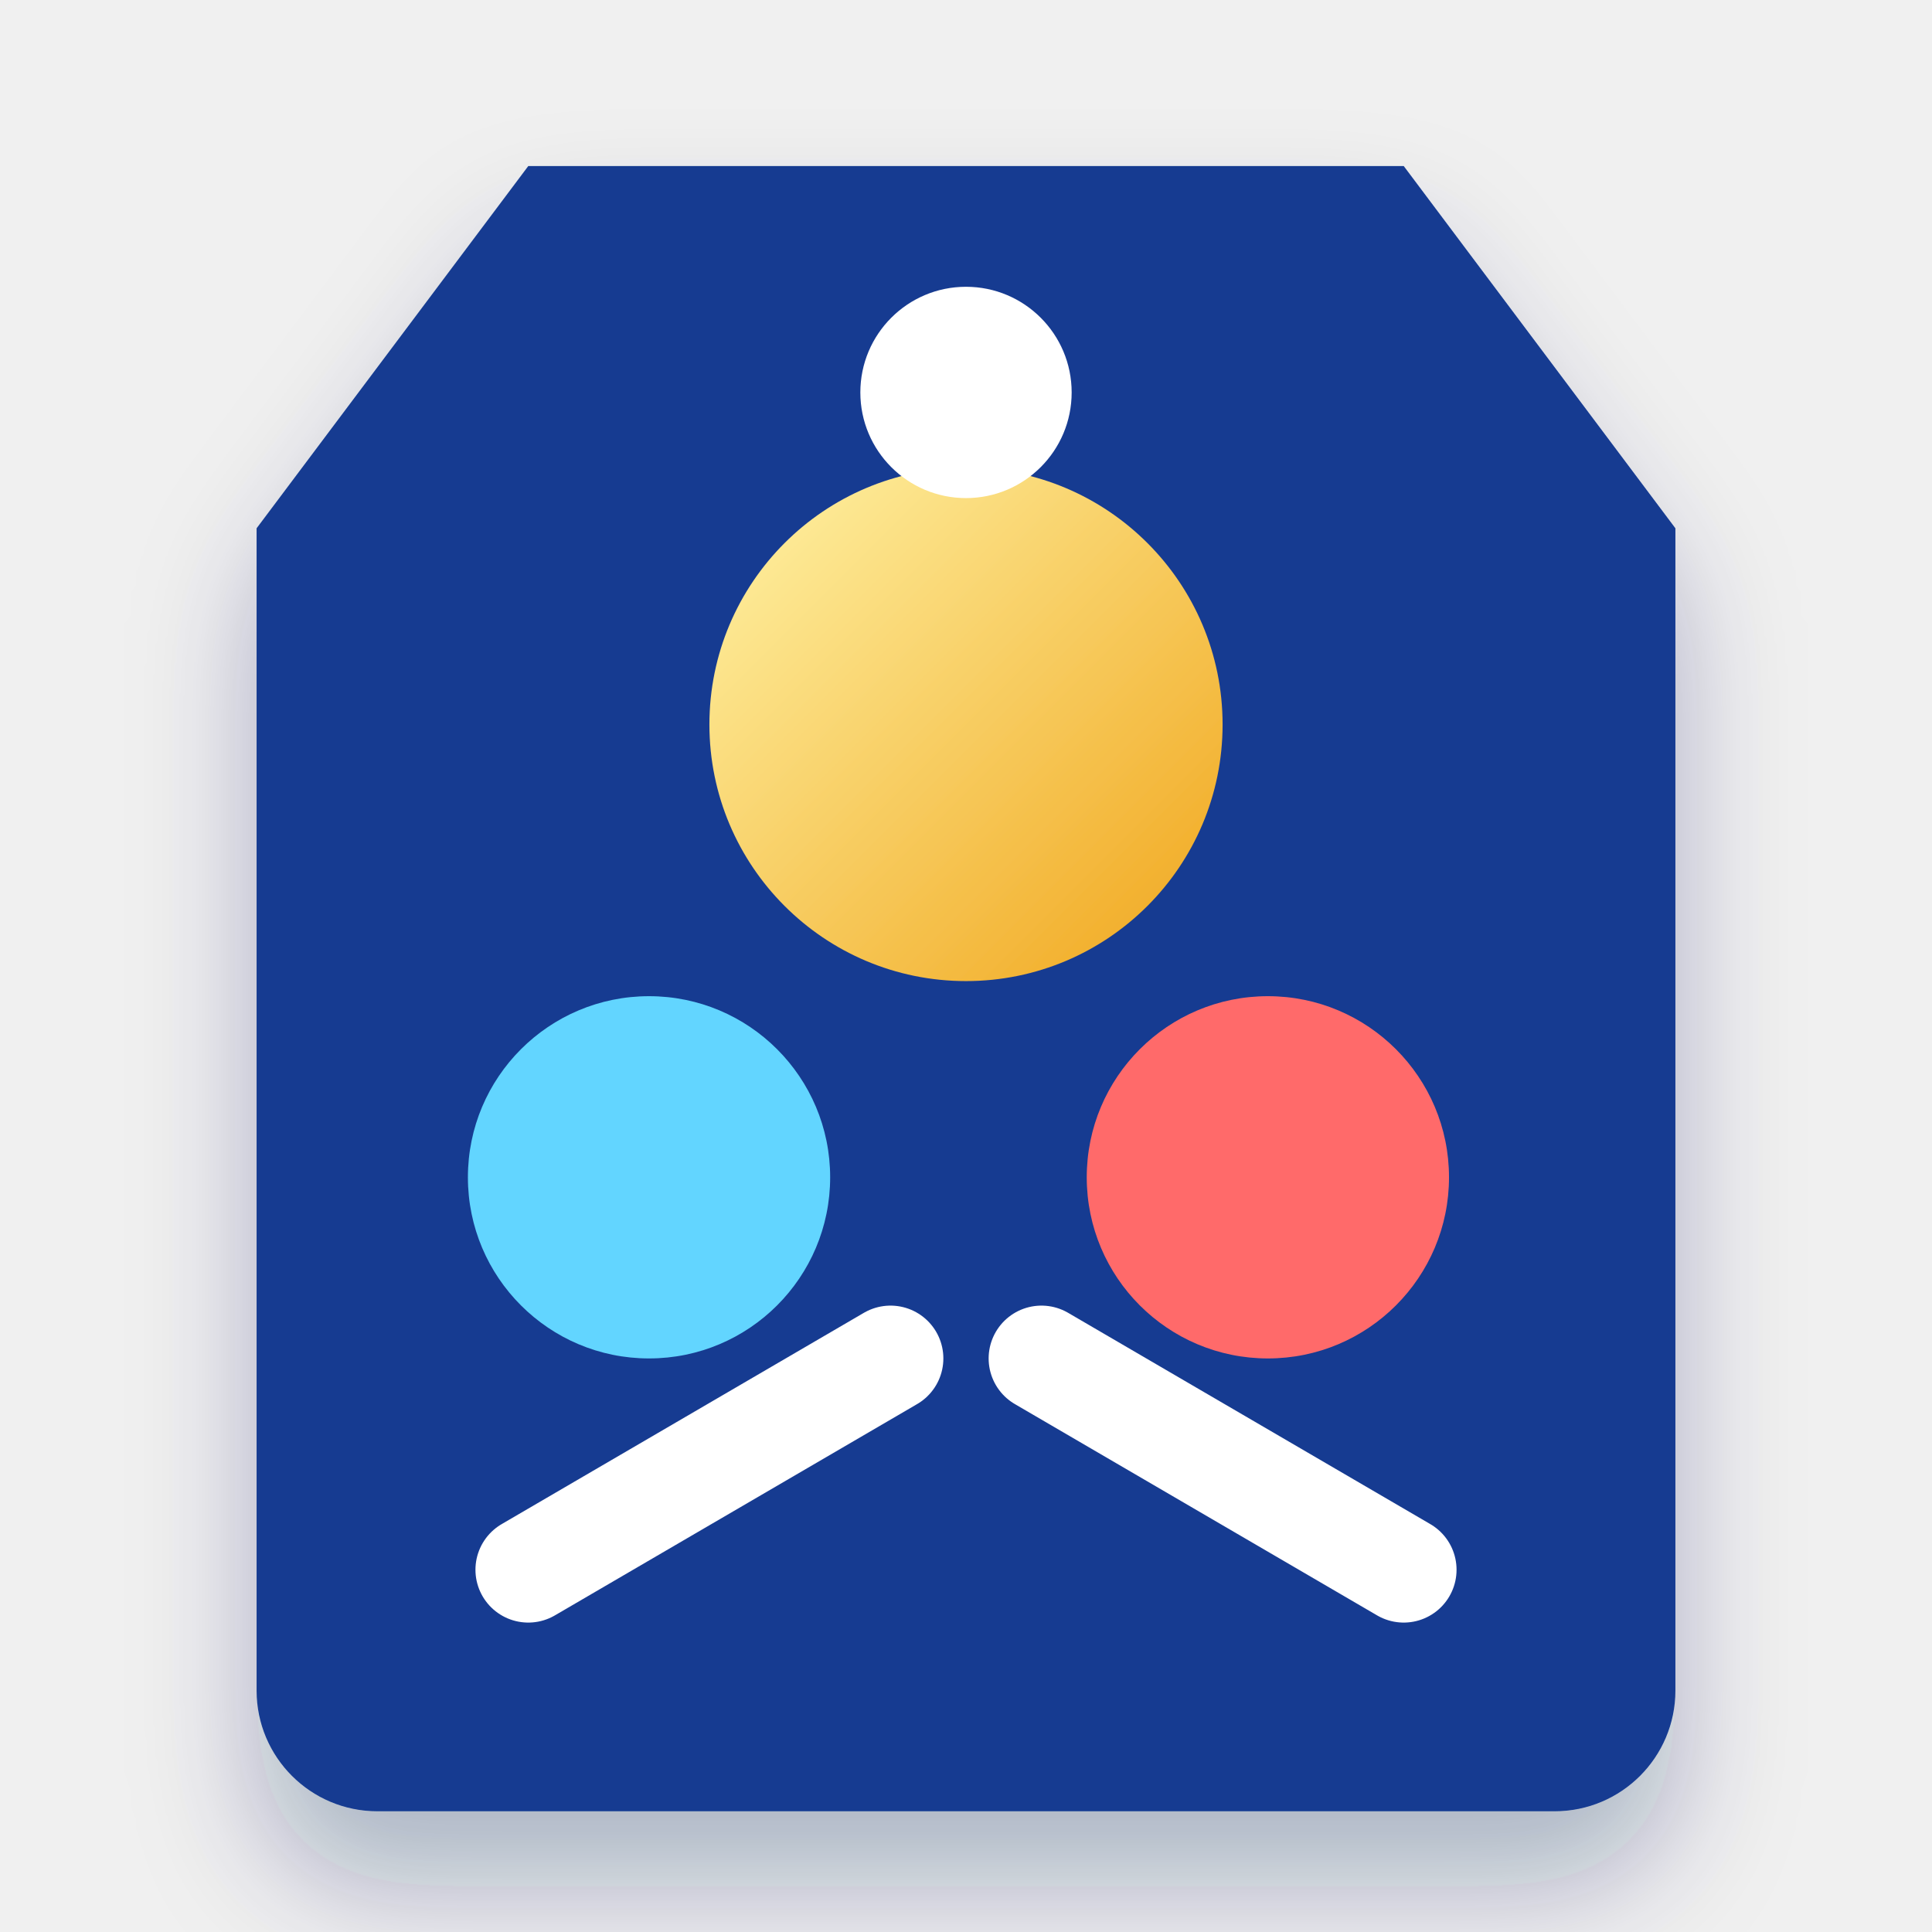
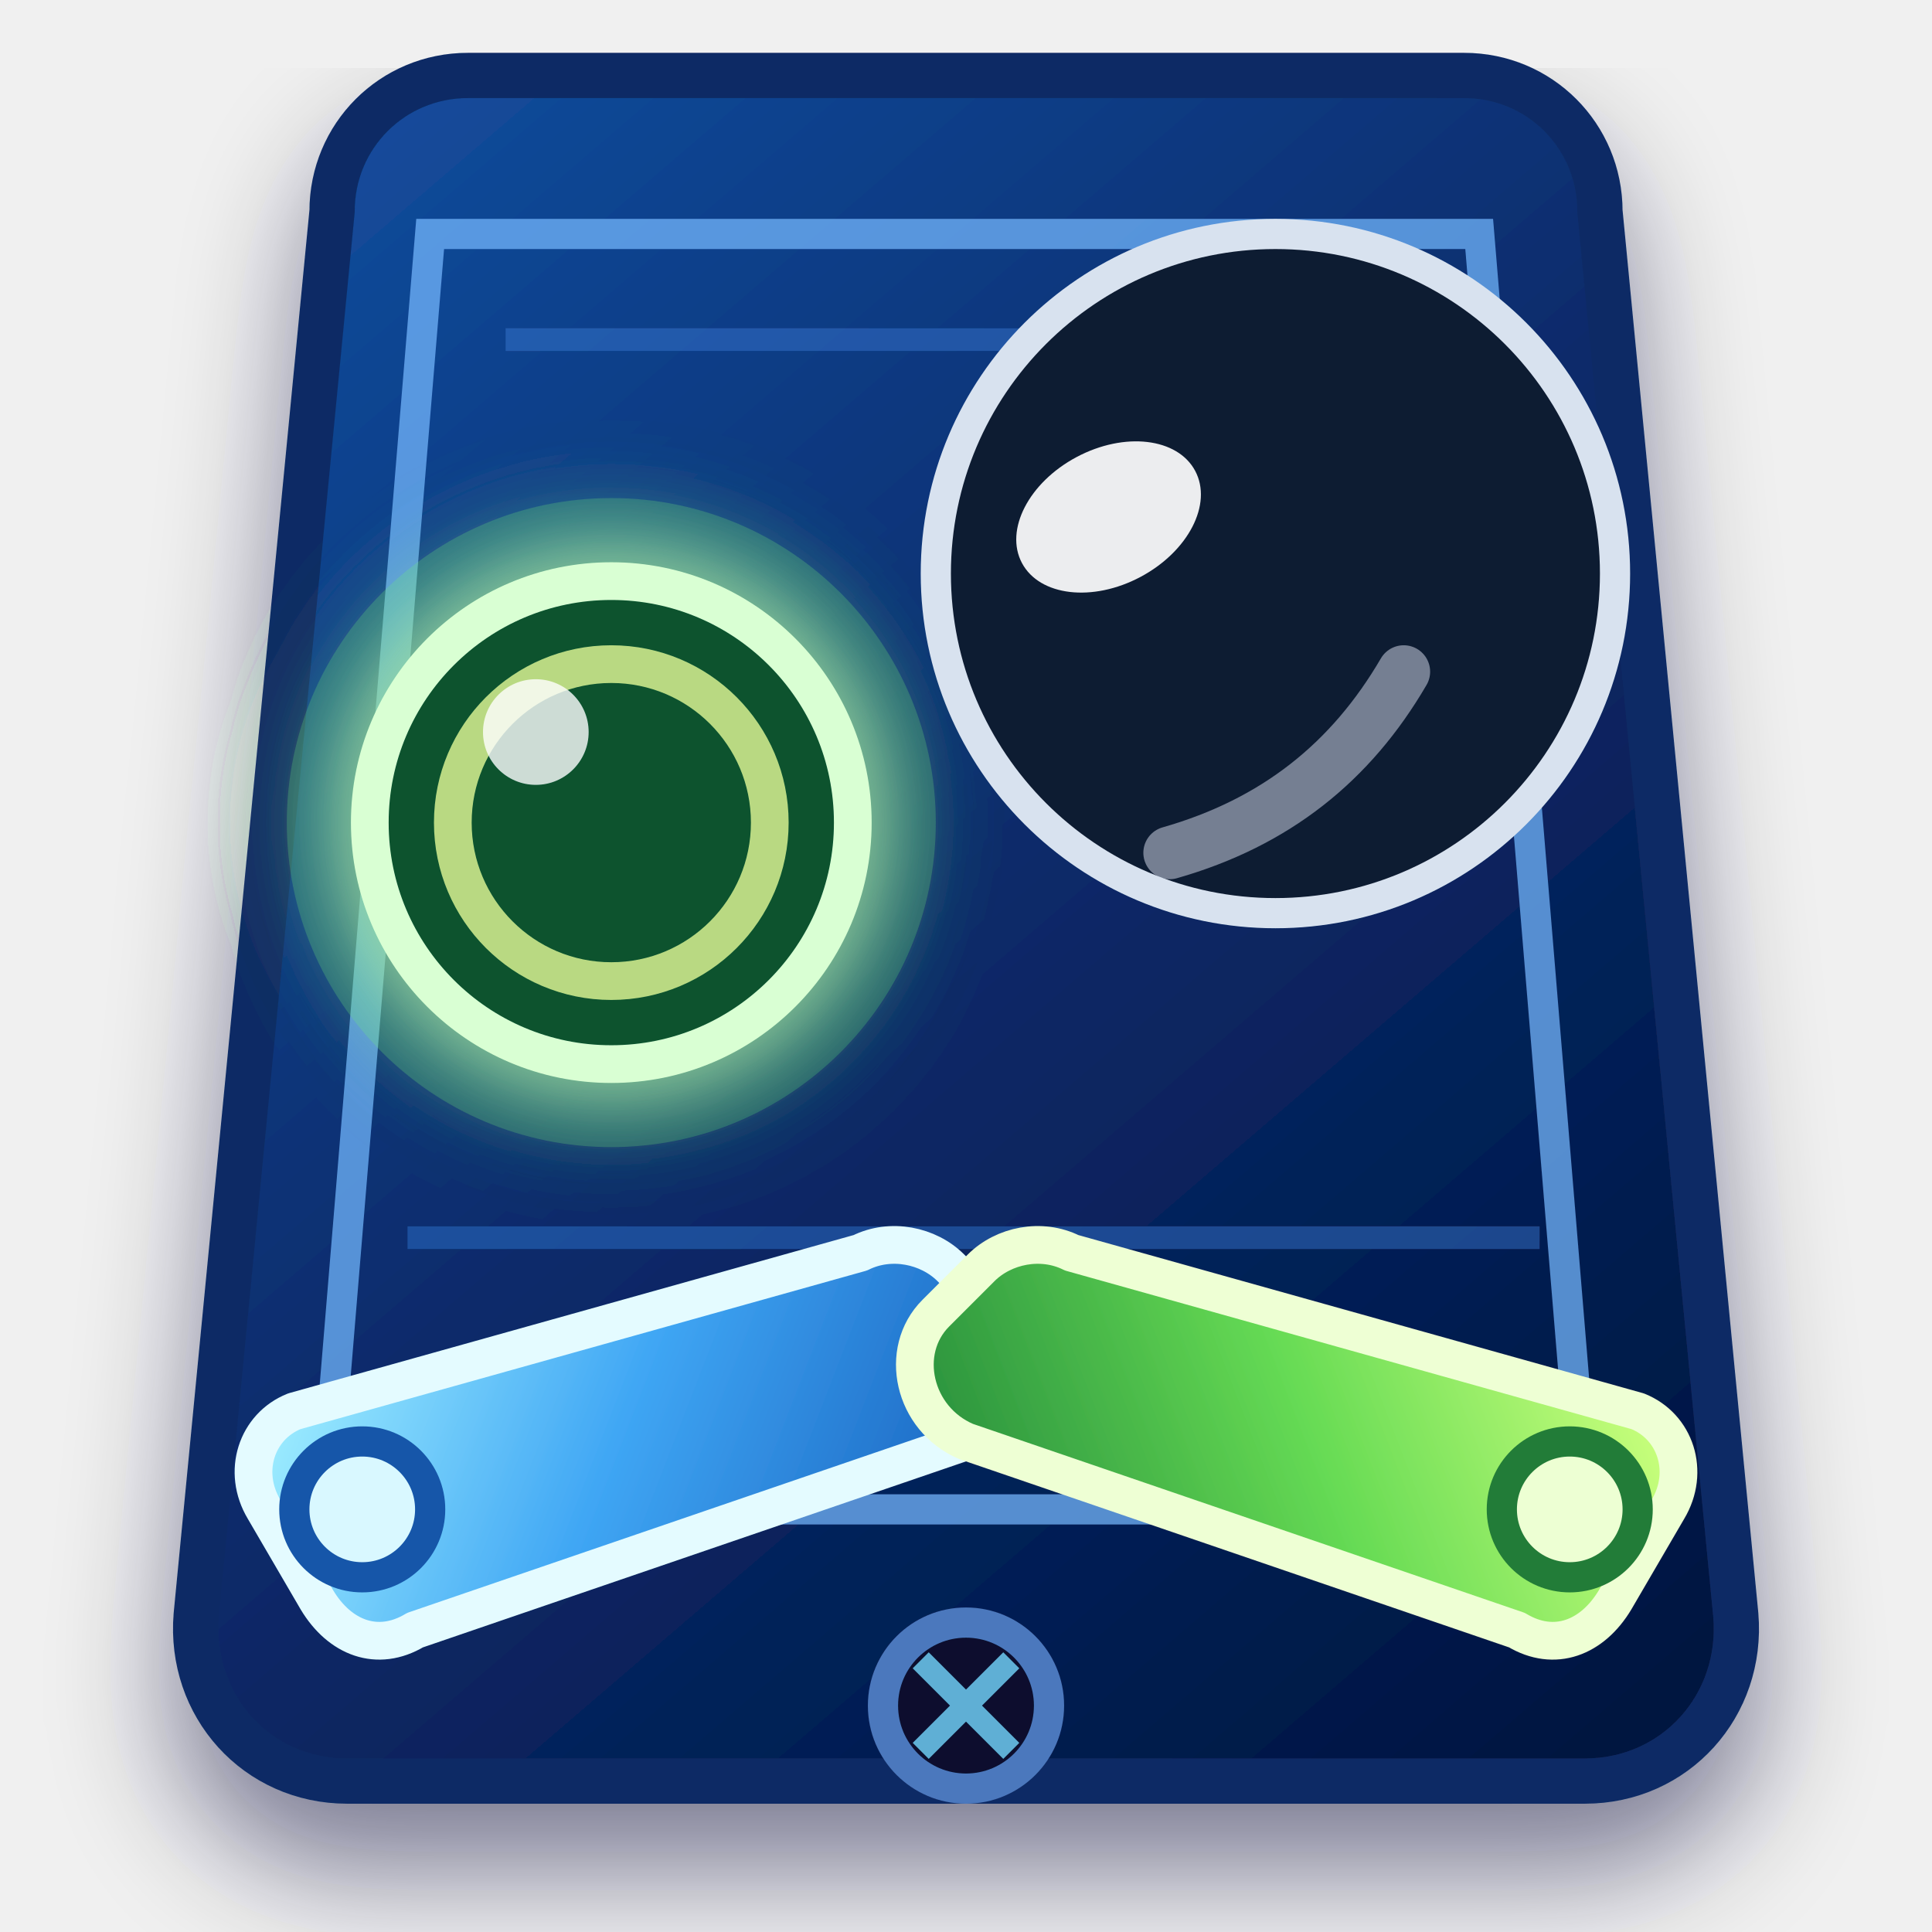
- <svg xmlns="http://www.w3.org/2000/svg" width="256" height="256" viewBox="0 0 128 128" role="img">
+ <svg xmlns="http://www.w3.org/2000/svg" width="256" height="256" viewBox="0 0 256 256" role="img" aria-labelledby="title desc">
  <defs>
-     <linearGradient id="blue" x1="0" x2="1" y1="0" y2="1">
-       <stop offset="0" stop-color="#8ed7ff" />
-       <stop offset="0.52" stop-color="#2d8bed" />
-       <stop offset="1" stop-color="#0b3d91" />
+     <linearGradient id="cabinet" x1="35" y1="18" x2="221" y2="235" gradientUnits="userSpaceOnUse">
+       <stop stop-color="#134d9e" />
+       <stop offset="0.5" stop-color="#082968" />
+       <stop offset="1" stop-color="#03143e" />
    </linearGradient>
-     <linearGradient id="green" x1="0" x2="1" y1="0" y2="1">
-       <stop offset="0" stop-color="#b8f45e" />
-       <stop offset="1" stop-color="#24823a" />
+     <radialGradient id="ball" cx="0" cy="0" r="1" gradientTransform="translate(158 62) rotate(48) scale(79)" gradientUnits="userSpaceOnUse">
+       <stop stop-color="#fff" />
+       <stop offset="0.18" stop-color="#e9eff9" />
+       <stop offset="0.46" stop-color="#8b9bb7" />
+       <stop offset="0.74" stop-color="#344865" />
+       <stop offset="1" stop-color="#0e1b31" />
+     </radialGradient>
+     <radialGradient id="bumper" cx="0" cy="0" r="1" gradientTransform="translate(83 105) rotate(46) scale(57)" gradientUnits="userSpaceOnUse">
+       <stop stop-color="#edffb7" />
+       <stop offset="0.24" stop-color="#76f06f" />
+       <stop offset="0.62" stop-color="#1a9a4e" />
+       <stop offset="1" stop-color="#07522f" />
+     </radialGradient>
+     <linearGradient id="leftFlipper" x1="38" y1="184" x2="126" y2="218" gradientUnits="userSpaceOnUse">
+       <stop stop-color="#9cecff" />
+       <stop offset="0.46" stop-color="#3fa6f4" />
+       <stop offset="1" stop-color="#1760bd" />
    </linearGradient>
-     <linearGradient id="gold" x1="0" x2="1" y1="0" y2="1">
-       <stop offset="0" stop-color="#fff4a8" />
-       <stop offset="1" stop-color="#f0a51a" />
+     <linearGradient id="rightFlipper" x1="218" y1="184" x2="130" y2="218" gradientUnits="userSpaceOnUse">
+       <stop stop-color="#c9ff7c" />
+       <stop offset="0.46" stop-color="#66db54" />
+       <stop offset="1" stop-color="#258c3c" />
    </linearGradient>
-     <linearGradient id="paper" x1="0" x2="1" y1="0" y2="1">
-       <stop offset="0" stop-color="#ffffff" />
-       <stop offset="1" stop-color="#dfe9ff" />
-     </linearGradient>
-     <filter id="shadow" x="-20%" y="-20%" width="140%" height="150%">
-       <feDropShadow dx="0" dy="5" stdDeviation="4" flood-color="#092057" flood-opacity="0.28" />
+     <filter id="shadow" x="-30%" y="-30%" width="170%" height="180%">
+       <feDropShadow dx="0" dy="9" stdDeviation="8" flood-color="#001033" flood-opacity="0.48" />
+     </filter>
+     <filter id="glow" x="-60%" y="-60%" width="220%" height="220%">
+       <feGaussianBlur stdDeviation="5" result="blur" />
+       <feMerge>
+         <feMergeNode in="blur" />
+         <feMergeNode in="SourceGraphic" />
+       </feMerge>
    </filter>
  </defs>
  <g filter="url(#shadow)">
-     <path d="M35 11h58l18 24v77a8 8 0 0 1-8 8H25a8 8 0 0 1-8-8V35z" fill="#183b91" />
-     <circle cx="64" cy="48" r="17" fill="url(#gold)" />
-     <circle cx="43" cy="78" r="12" fill="#62d5ff" />
-     <circle cx="84" cy="78" r="12" fill="#ff6b6b" />
-     <path d="M35 104l24-14m34 14L69 90" stroke="#fff" stroke-width="7" stroke-linecap="round" />
-     <circle cx="64" cy="26" r="7" fill="#fff" />
+     <path d="M44 28c0-10 8-18 18-18h132c10 0 18 8 18 18l18 186c1 12-8 22-20 22H46c-12 0-21-10-20-22z" fill="url(#cabinet)" stroke="#102c65" stroke-width="6" />
+     <path d="M57 31h139l14 169H43z" fill="none" stroke="#74b8ff" stroke-width="4" opacity="0.72" />
+     <path d="M67 45h119M54 164h150" stroke="#3a7bd4" stroke-width="3" opacity="0.45" />
+     <g transform="translate(81 109)" filter="url(#glow)">
+       <circle r="43" fill="#69ef72" opacity="0.24" />
+       <circle r="32" fill="url(#bumper)" stroke="#d9ffd3" stroke-width="5" />
+       <circle r="21" fill="none" stroke="#eaff9a" stroke-width="5" opacity="0.78" />
+       <circle cx="-10" cy="-12" r="7" fill="#fff" opacity="0.8" />
+     </g>
+     <g transform="translate(169 76)">
+       <circle r="45" fill="url(#ball)" stroke="#d8e2ef" stroke-width="4" />
+       <ellipse cx="-16" cy="-17" rx="13" ry="9" fill="#fff" opacity="0.92" transform="rotate(-28)" />
+       <path d="M17 13c-7 12-17 20-31 24" fill="none" stroke="#d9e3f4" stroke-width="7" stroke-linecap="round" opacity="0.5" />
+     </g>
+     <g>
+       <path d="M39 187c-5 2-7 8-4 13l7 12c3 5 8 7 13 4l73-25c7-3 9-12 4-17l-6-6c-3-3-8-4-12-2z" fill="url(#leftFlipper)" stroke="#e4fbff" stroke-width="5" stroke-linejoin="round" />
+       <circle cx="48" cy="200" r="9" fill="#d9f8ff" stroke="#1556a9" stroke-width="4" />
+       <path d="M217 187c5 2 7 8 4 13l-7 12c-3 5-8 7-13 4l-73-25c-7-3-9-12-4-17l6-6c3-3 8-4 12-2z" fill="url(#rightFlipper)" stroke="#eeffd4" stroke-width="5" stroke-linejoin="round" />
+       <circle cx="208" cy="200" r="9" fill="#edffd3" stroke="#237b37" stroke-width="4" />
+     </g>
+     <circle cx="128" cy="226" r="11" fill="#07112e" stroke="#4c78bd" stroke-width="4" />
+     <path d="M122 220l12 12M134 220l-12 12" stroke="#76d7ff" stroke-width="3" opacity="0.8" />
  </g>
</svg>
